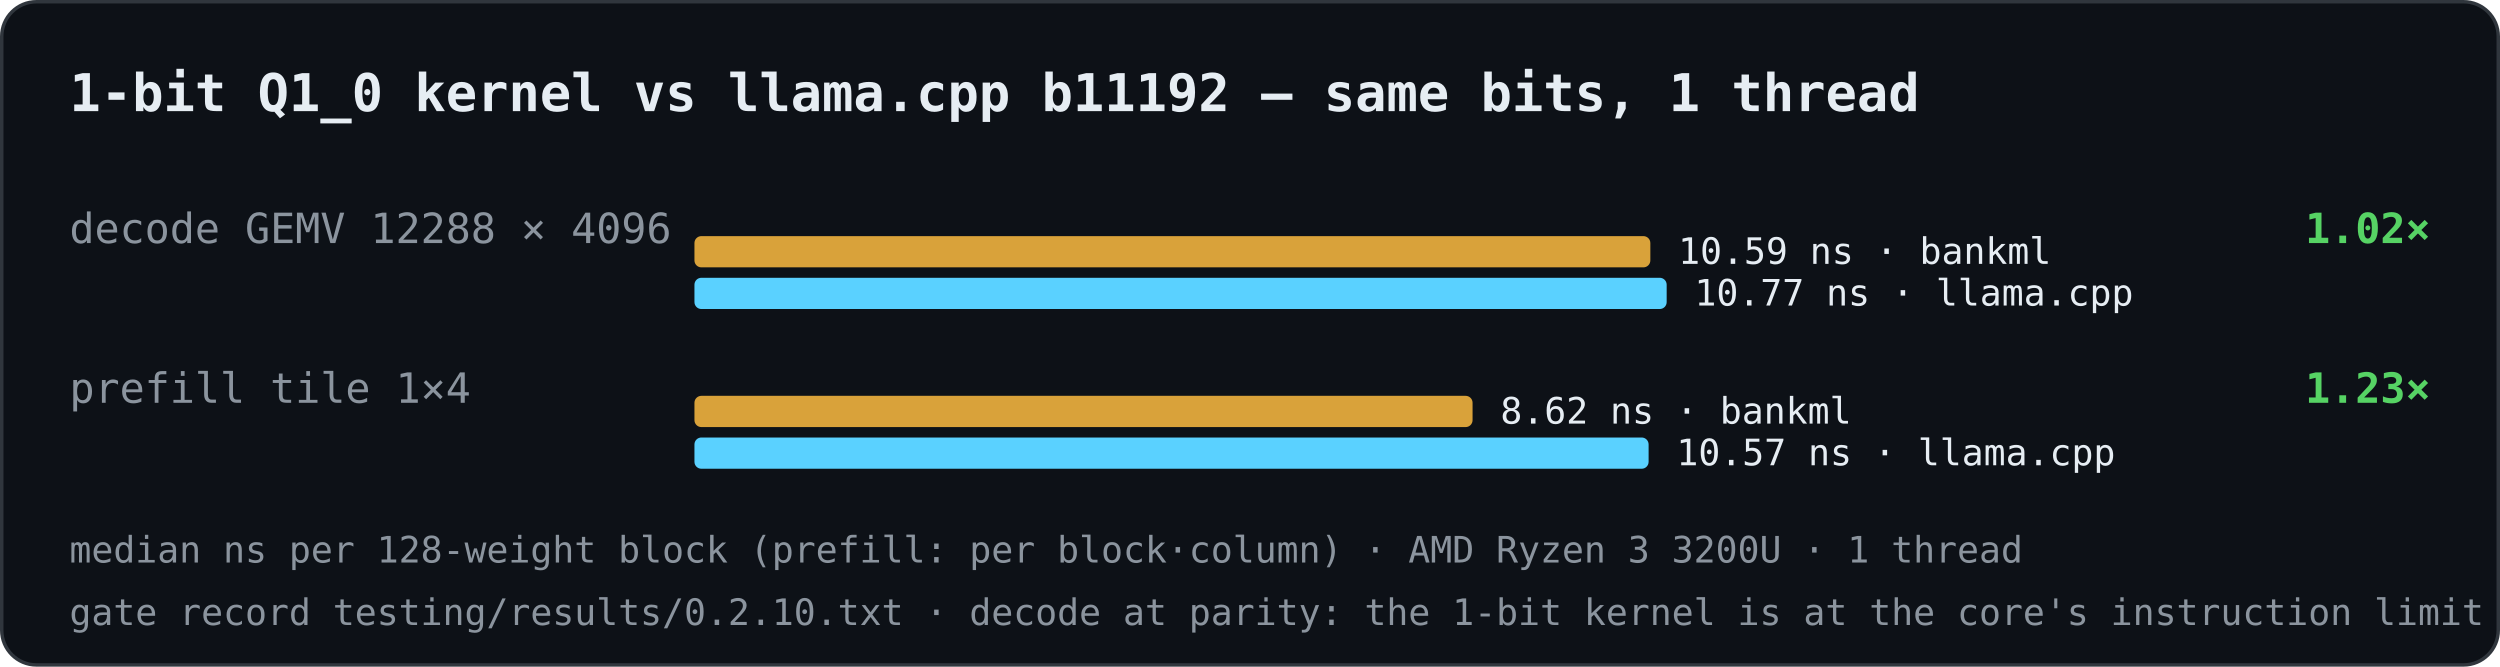
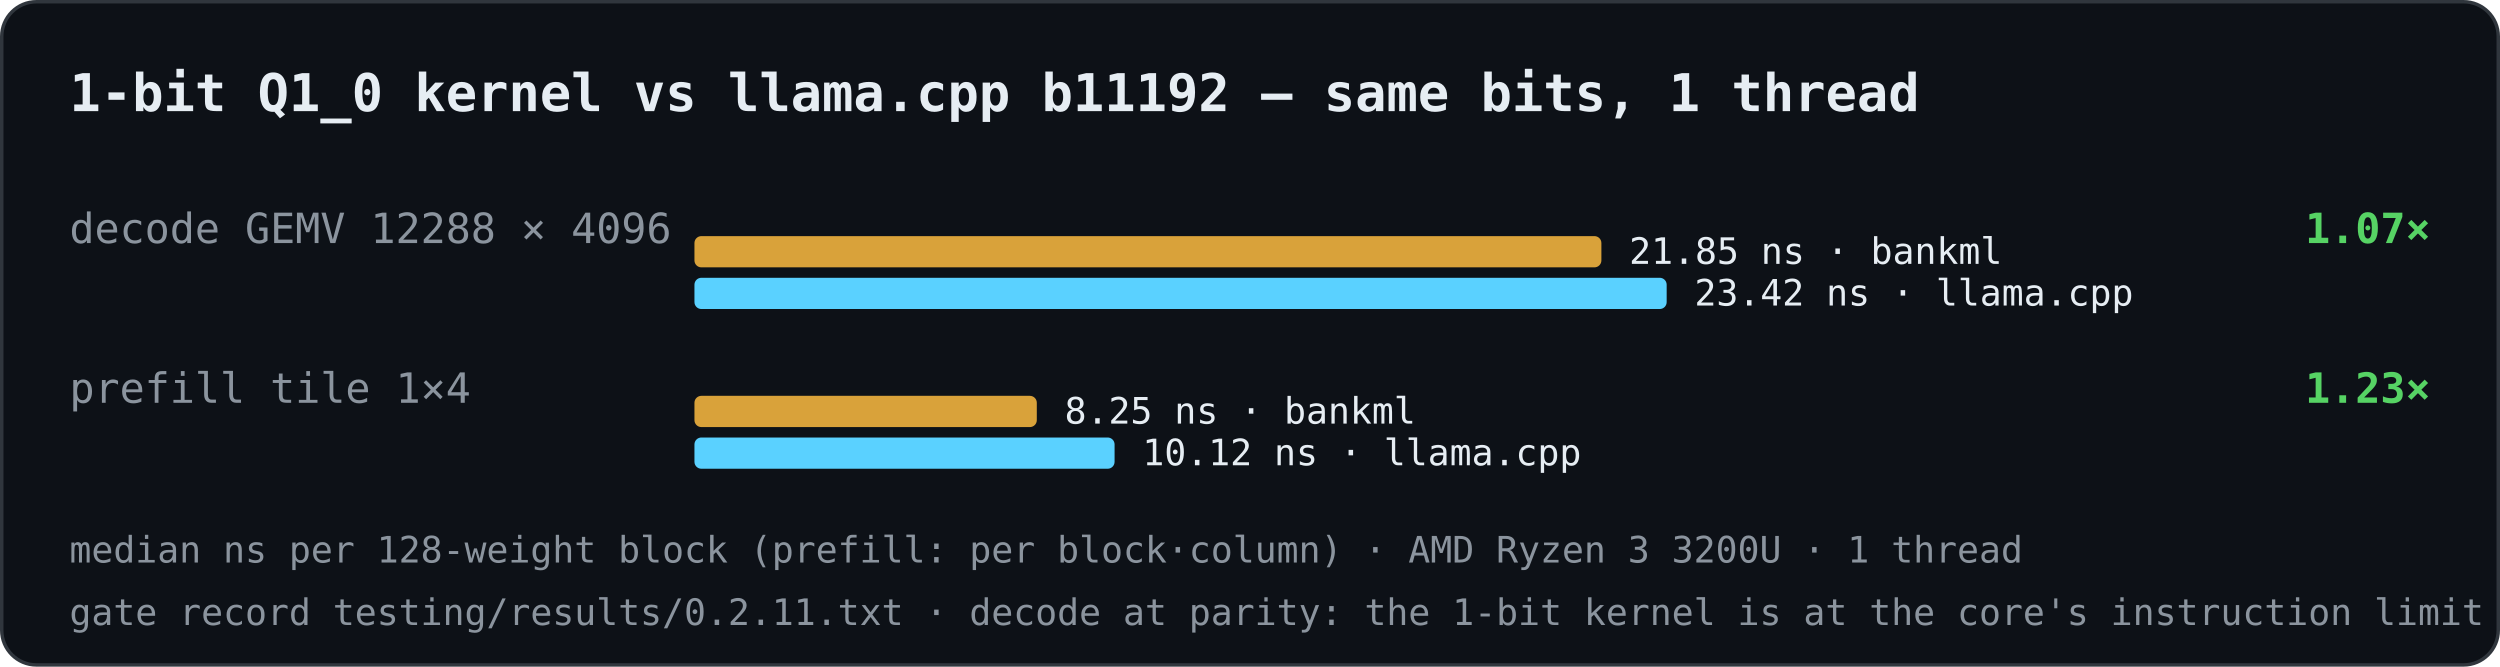
<svg xmlns="http://www.w3.org/2000/svg" width="720" height="192" viewBox="0 0 720 192" role="img" aria-label="1-bit Q1_0 kernel vs llama.cpp b11192 — same bits, 1 thread">
  <rect x="0.5" y="0.5" width="719" height="191" rx="10" fill="#0d1117" stroke="#30363d" />
  <text x="20" y="32" font-family="ui-monospace,SFMono-Regular,Menlo,Consolas,monospace" font-size="15" font-weight="700" text-anchor="start" fill="#e6edf3">1-bit Q1_0 kernel vs llama.cpp b11192 — same bits, 1 thread</text>
  <text x="20" y="70" font-family="ui-monospace,SFMono-Regular,Menlo,Consolas,monospace" font-size="12" font-weight="400" text-anchor="start" fill="#8b949e">decode GEMV 12288 × 4096</text>
-   <rect x="200" y="68" width="275.3" height="9" rx="2" fill="#D9A23A" />
-   <text x="483.3" y="76" font-family="ui-monospace,SFMono-Regular,Menlo,Consolas,monospace" font-size="10.5" font-weight="400" text-anchor="start" fill="#e6edf3">10.59 ns · bankml</text>
+   <rect x="200" y="68" width="261.2" height="9" rx="2" fill="#D9A23A" />
+   <text x="469.2" y="76" font-family="ui-monospace,SFMono-Regular,Menlo,Consolas,monospace" font-size="10.5" font-weight="400" text-anchor="start" fill="#e6edf3">21.85 ns · bankml</text>
  <rect x="200" y="80" width="280.0" height="9" rx="2" fill="#5AD1FF" />
-   <text x="488.0" y="88" font-family="ui-monospace,SFMono-Regular,Menlo,Consolas,monospace" font-size="10.5" font-weight="400" text-anchor="start" fill="#e6edf3">10.77 ns · llama.cpp</text>
-   <text x="700" y="70" font-family="ui-monospace,SFMono-Regular,Menlo,Consolas,monospace" font-size="12" font-weight="700" text-anchor="end" fill="#56D364">1.02×</text>
+   <text x="488.0" y="88" font-family="ui-monospace,SFMono-Regular,Menlo,Consolas,monospace" font-size="10.5" font-weight="400" text-anchor="start" fill="#e6edf3">23.42 ns · llama.cpp</text>
+   <text x="700" y="70" font-family="ui-monospace,SFMono-Regular,Menlo,Consolas,monospace" font-size="12" font-weight="700" text-anchor="end" fill="#56D364">1.07×</text>
  <text x="20" y="116" font-family="ui-monospace,SFMono-Regular,Menlo,Consolas,monospace" font-size="12" font-weight="400" text-anchor="start" fill="#8b949e">prefill tile 1×4</text>
-   <rect x="200" y="114" width="224.1" height="9" rx="2" fill="#D9A23A" />
-   <text x="432.1" y="122" font-family="ui-monospace,SFMono-Regular,Menlo,Consolas,monospace" font-size="10.5" font-weight="400" text-anchor="start" fill="#e6edf3">8.62 ns · bankml</text>
-   <rect x="200" y="126" width="274.8" height="9" rx="2" fill="#5AD1FF" />
-   <text x="482.8" y="134" font-family="ui-monospace,SFMono-Regular,Menlo,Consolas,monospace" font-size="10.5" font-weight="400" text-anchor="start" fill="#e6edf3">10.57 ns · llama.cpp</text>
+   <rect x="200" y="114" width="98.6" height="9" rx="2" fill="#D9A23A" />
+   <text x="306.6" y="122" font-family="ui-monospace,SFMono-Regular,Menlo,Consolas,monospace" font-size="10.5" font-weight="400" text-anchor="start" fill="#e6edf3">8.25 ns · bankml</text>
+   <rect x="200" y="126" width="121.0" height="9" rx="2" fill="#5AD1FF" />
+   <text x="329.0" y="134" font-family="ui-monospace,SFMono-Regular,Menlo,Consolas,monospace" font-size="10.5" font-weight="400" text-anchor="start" fill="#e6edf3">10.12 ns · llama.cpp</text>
  <text x="700" y="116" font-family="ui-monospace,SFMono-Regular,Menlo,Consolas,monospace" font-size="12" font-weight="700" text-anchor="end" fill="#56D364">1.23×</text>
  <text x="20" y="162" font-family="ui-monospace,SFMono-Regular,Menlo,Consolas,monospace" font-size="10.5" font-weight="400" text-anchor="start" fill="#8b949e">median ns per 128-weight block (prefill: per block·column) · AMD Ryzen 3 3200U · 1 thread</text>
-   <text x="20" y="180" font-family="ui-monospace,SFMono-Regular,Menlo,Consolas,monospace" font-size="10.5" font-weight="400" text-anchor="start" fill="#8b949e">gate record testing/results/0.2.10.txt · decode at parity: the 1-bit kernel is at the core's instruction limit</text>
+   <text x="20" y="180" font-family="ui-monospace,SFMono-Regular,Menlo,Consolas,monospace" font-size="10.5" font-weight="400" text-anchor="start" fill="#8b949e">gate record testing/results/0.2.11.txt · decode at parity: the 1-bit kernel is at the core's instruction limit</text>
</svg>
